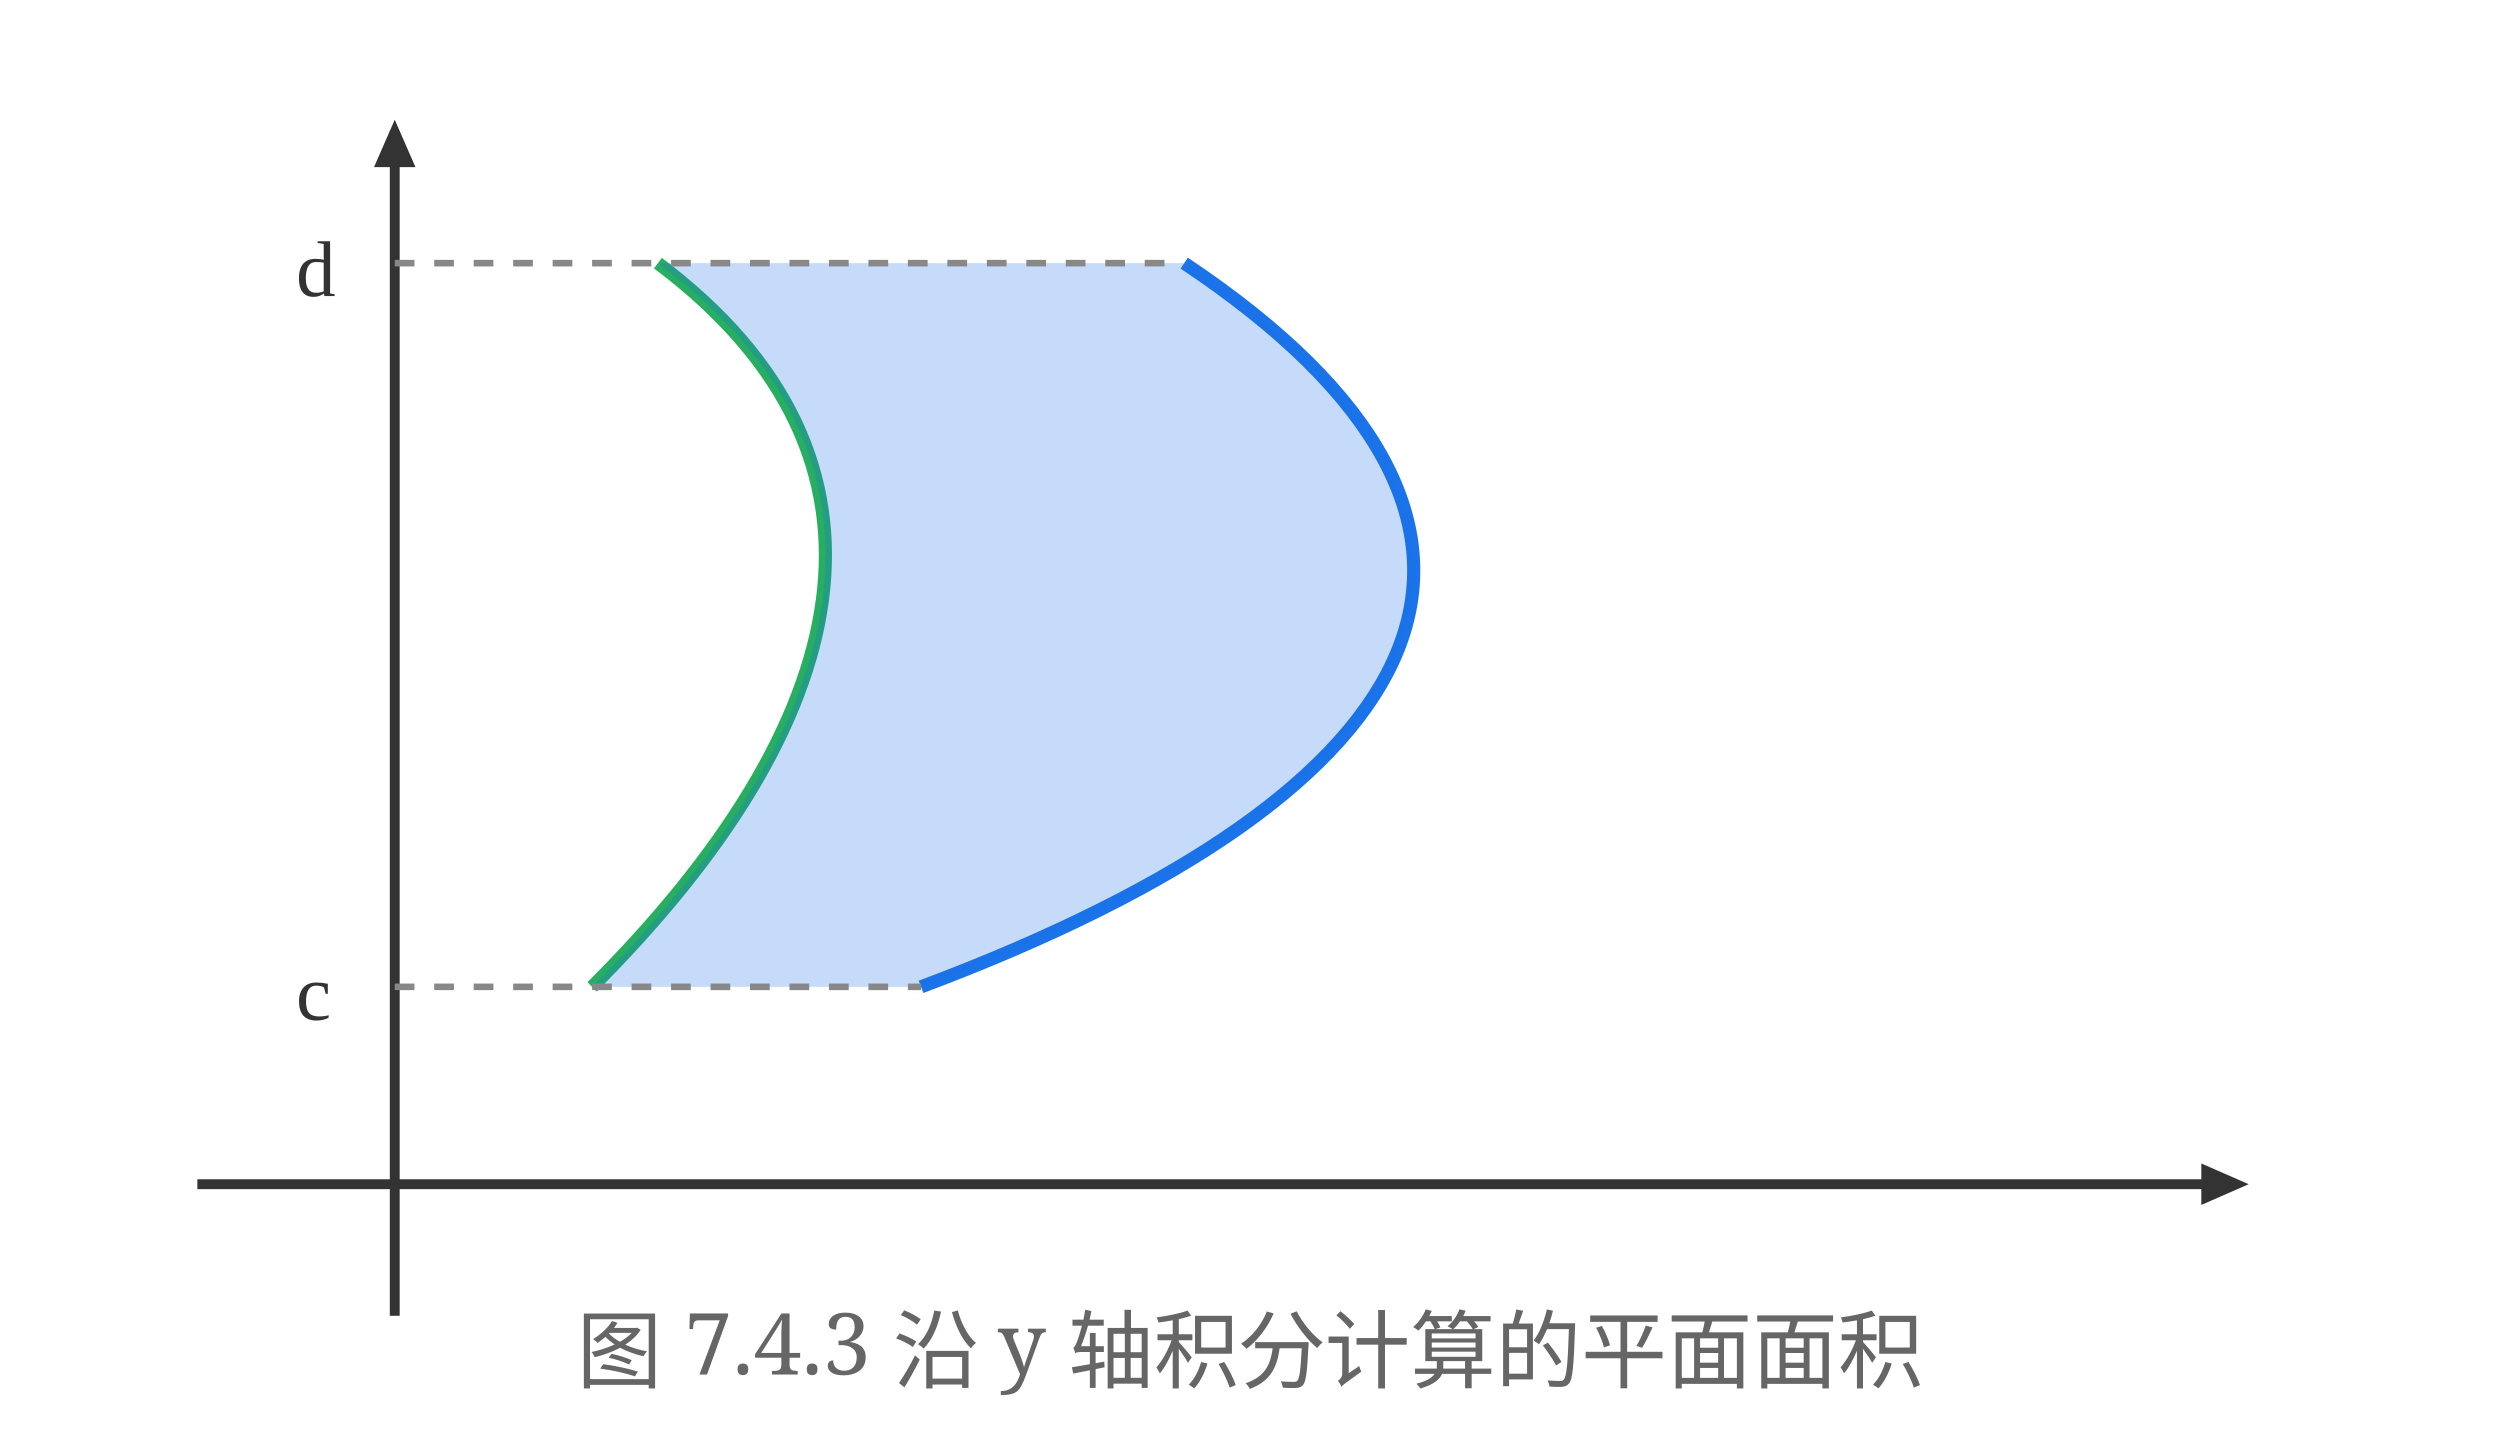
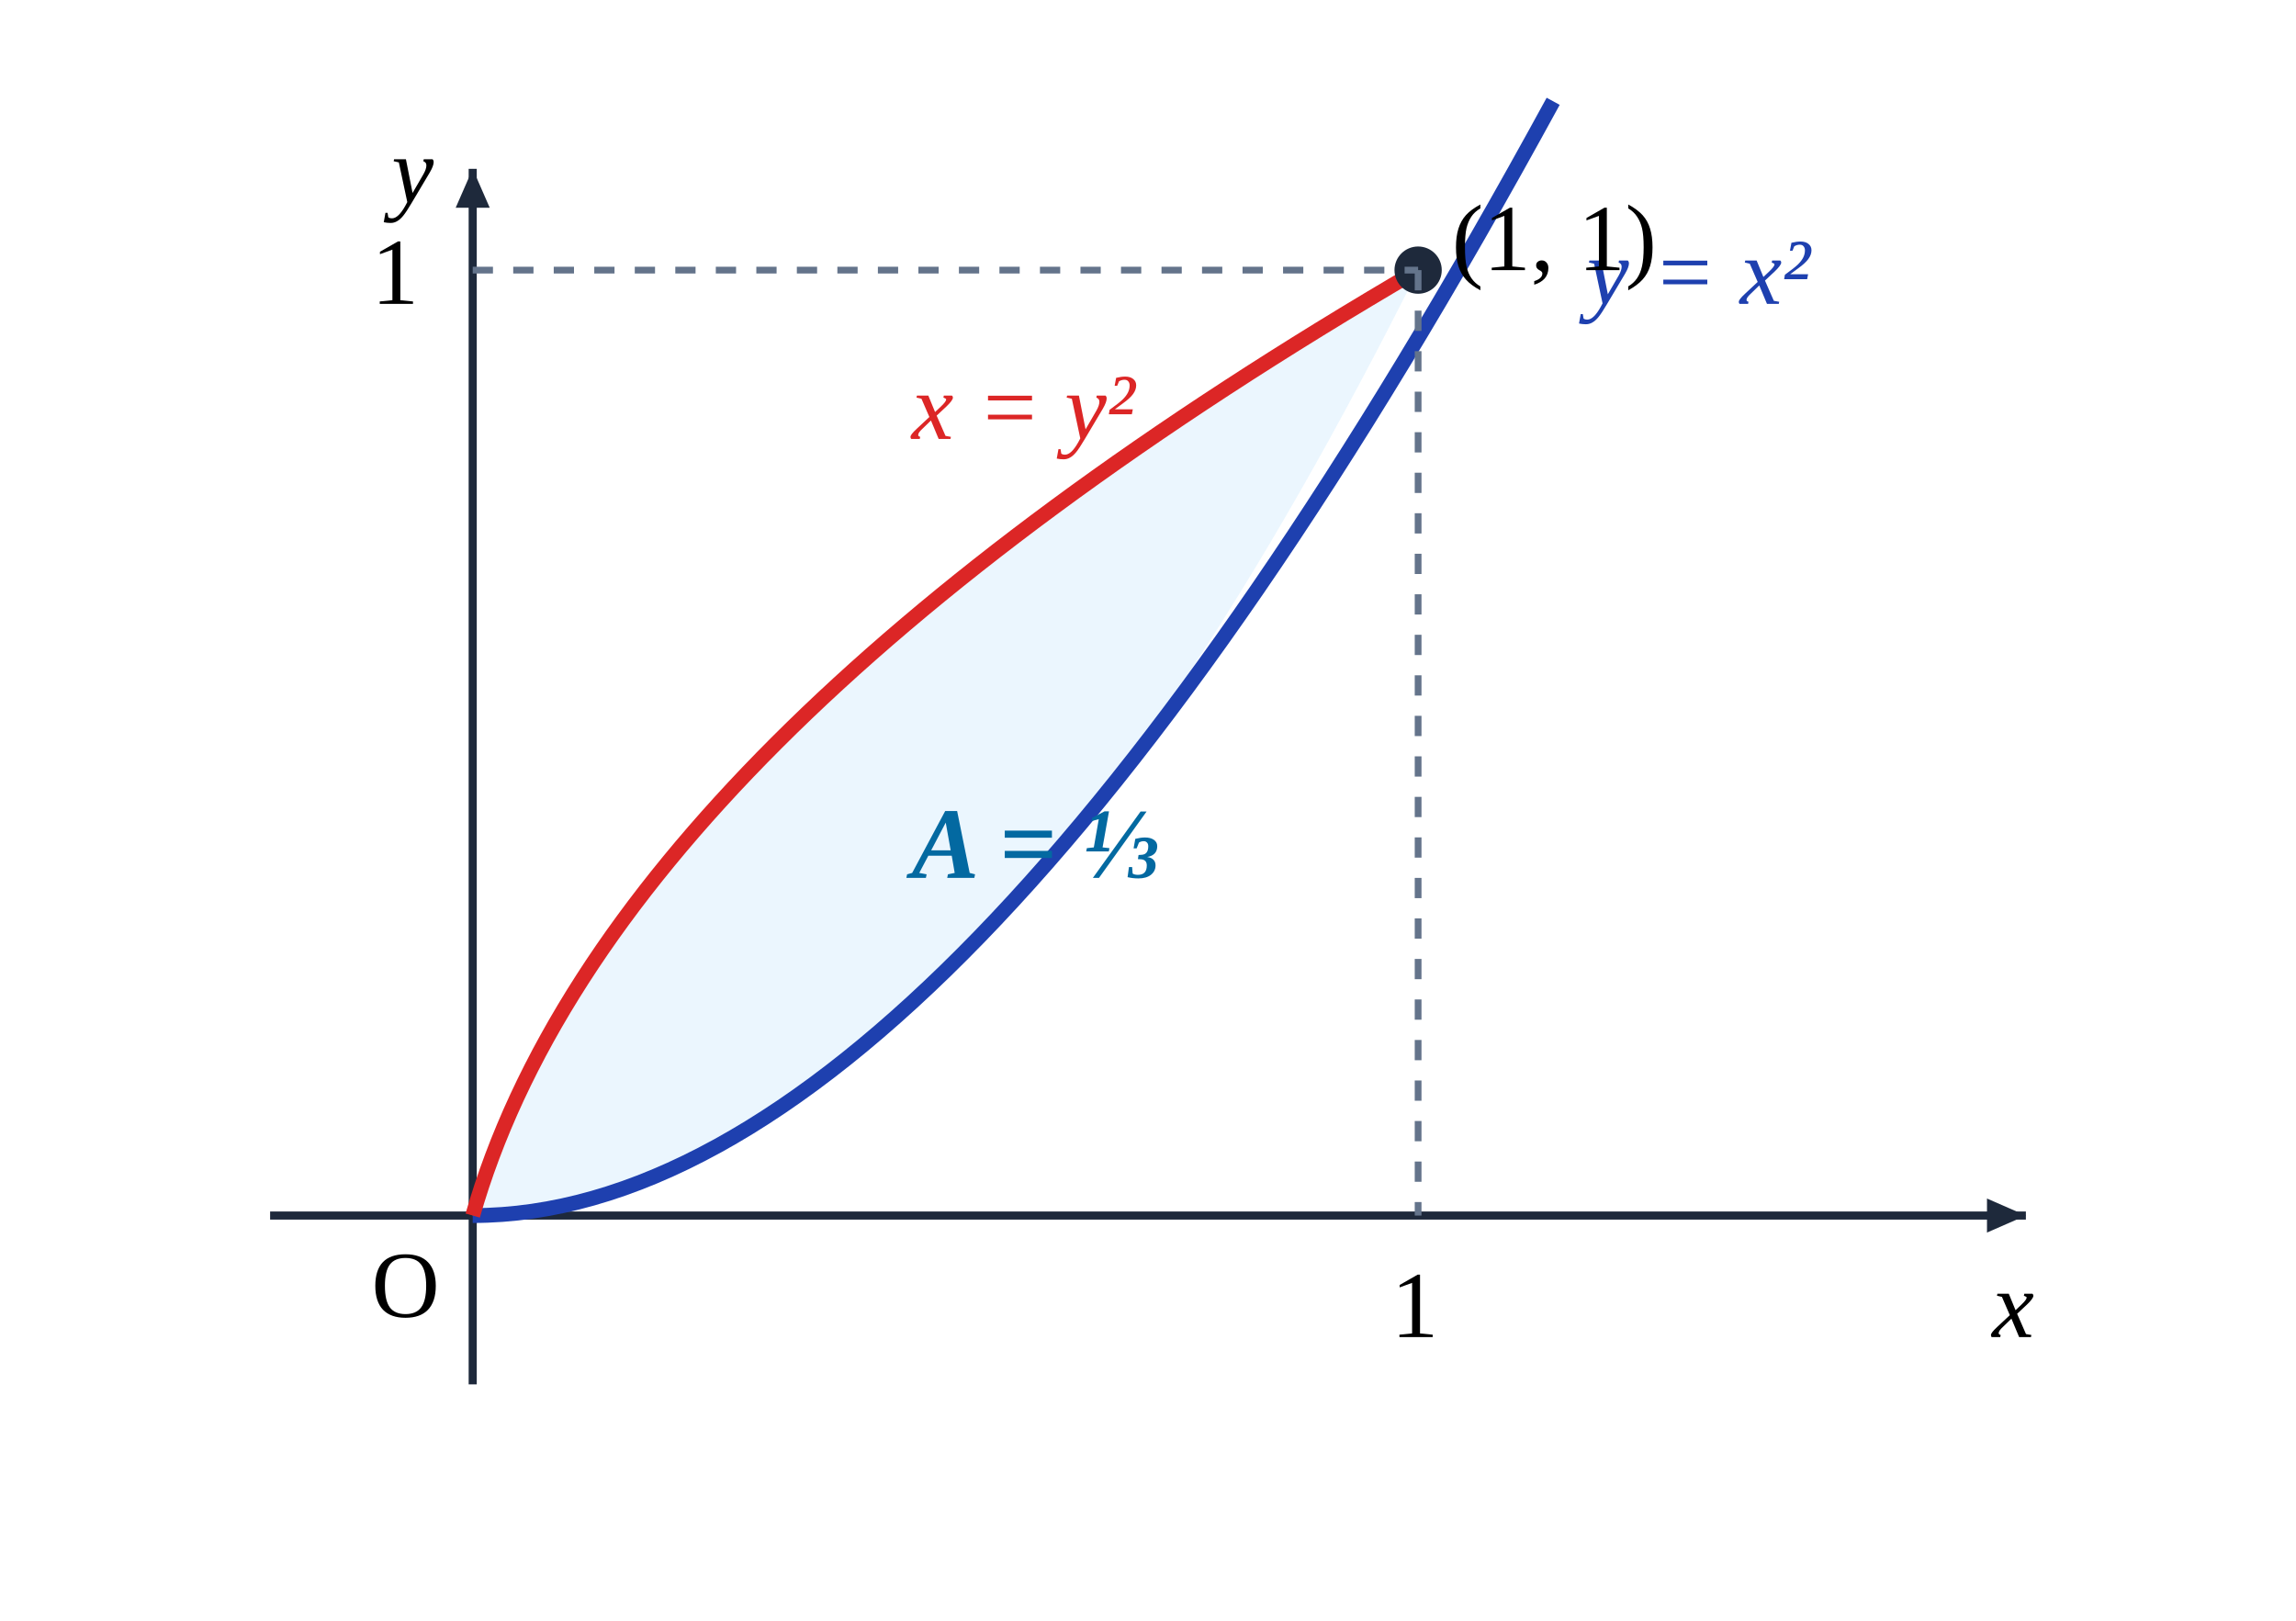
- <svg xmlns="http://www.w3.org/2000/svg" viewBox="0 0 380 220" width="100%" height="auto">
+ <svg xmlns="http://www.w3.org/2000/svg" viewBox="0 0 340 240" width="100%" height="auto" style="max-width:340px; font-family:'Times New Roman', serif; font-size:14px;">
  <defs>
-     <marker id="arrow" viewBox="0 0 10 10" refX="6" refY="5" markerWidth="6" markerHeight="6" orient="auto-start-reverse">
-       <path d="M 0 1.5 L 8 5 L 0 8.5 z" fill="var(--text-primary, #333)" />
+     <marker id="arr" viewBox="0 0 10 10" refX="8" refY="5" markerWidth="6" markerHeight="6" orient="auto-start-reverse">
+       <path d="M 0 1.5 L 8 5 L 0 8.5 z" fill="#1e293b" />
    </marker>
-     <marker id="arrow-accent" viewBox="0 0 10 10" refX="6" refY="5" markerWidth="6" markerHeight="6" orient="auto-start-reverse">
-       <path d="M 0 1.5 L 8 5 L 0 8.5 z" fill="var(--primary-accent, #1a73e8)" />
+     <marker id="arr_blue" viewBox="0 0 10 10" refX="8" refY="5" markerWidth="6" markerHeight="6" orient="auto-start-reverse">
+       <path d="M 0 1.5 L 8 5 L 0 8.5 z" fill="#1e40af" />
+     </marker>
+     <marker id="arr_red" viewBox="0 0 10 10" refX="8" refY="5" markerWidth="6" markerHeight="6" orient="auto-start-reverse">
+       <path d="M 0 1.5 L 8 5 L 0 8.5 z" fill="#dc2626" />
    </marker>
  </defs>
-   <line x1="30" y1="180" x2="340" y2="180" stroke="var(--text-primary, #333)" stroke-width="1.5" marker-end="url(#arrow)" />
-   <line x1="60" y1="200" x2="60" y2="20" stroke="var(--text-primary, #333)" stroke-width="1.5" marker-end="url(#arrow)" />
-   <path d="M 140 150 C 220 120, 240 80, 180 40" fill="none" stroke="var(--primary-accent, #1a73e8)" stroke-width="2" />
-   <path d="M 90 150 C 130 110, 140 70, 100 40" fill="none" stroke="#27ae60" stroke-width="2" />
-   <path d="M 90 150 C 130 110, 140 70, 100 40 L 180 40 C 240 80, 220 120, 140 150 Z" fill="rgba(26, 115, 232, 0.25)" />
-   <line x1="60" y1="150" x2="140" y2="150" stroke="var(--text-muted, #888)" stroke-dasharray="3 3" />
-   <line x1="60" y1="40" x2="180" y2="40" stroke="var(--text-muted, #888)" stroke-dasharray="3 3" />
-   <text x="45" y="155" font-size="12" fill="var(--text-primary, #333)">c</text>
-   <text x="45" y="45" font-size="12" fill="var(--text-primary, #333)">d</text>
-   <text x="190" y="210" text-anchor="middle" font-size="13" font-family="KaTeX_Main, serif" fill="var(--text-muted, #666)">图 7.4.3 沿 y 轴积分计算的平面面积</text>
+   <line x1="40" y1="180" x2="300" y2="180" stroke="#1e293b" stroke-width="1.2" marker-end="url(#arr)" />
+   <text x="295" y="198" font-style="italic">x</text>
+   <line x1="70" y1="205" x2="70" y2="25" stroke="#1e293b" stroke-width="1.2" marker-end="url(#arr)" />
+   <text x="58" y="30" font-style="italic">y</text>
+   <text x="55" y="195">O</text>
+   <path d="M 70 180 Q 140 180 210 40 Q 90 110 70 180 Z" fill="#e0f2fe" fill-opacity="0.65" stroke="none" />
+   <path d="M 70 180 Q 140 180 230 15" fill="none" stroke="#1e40af" stroke-width="2.2" />
+   <text x="235" y="45" font-style="italic" fill="#1e40af">y = x²</text>
+   <path d="M 70 180 Q 90 110 210 40" fill="none" stroke="#dc2626" stroke-width="2.2" />
+   <text x="135" y="65" font-style="italic" fill="#dc2626">x = y²</text>
+   <circle cx="210" cy="40" r="3.5" fill="#1e293b" />
+   <line x1="210" y1="40" x2="210" y2="180" stroke="#64748b" stroke-width="1" stroke-dasharray="3,3" />
+   <line x1="70" y1="40" x2="210" y2="40" stroke="#64748b" stroke-width="1" stroke-dasharray="3,3" />
+   <text x="215" y="40">(1, 1)</text>
+   <text x="206" y="198">1</text>
+   <text x="55" y="45">1</text>
+   <text x="135" y="130" font-size="15" font-style="italic" fill="#0369a1" font-weight="bold">A = ⅓</text>
</svg>
